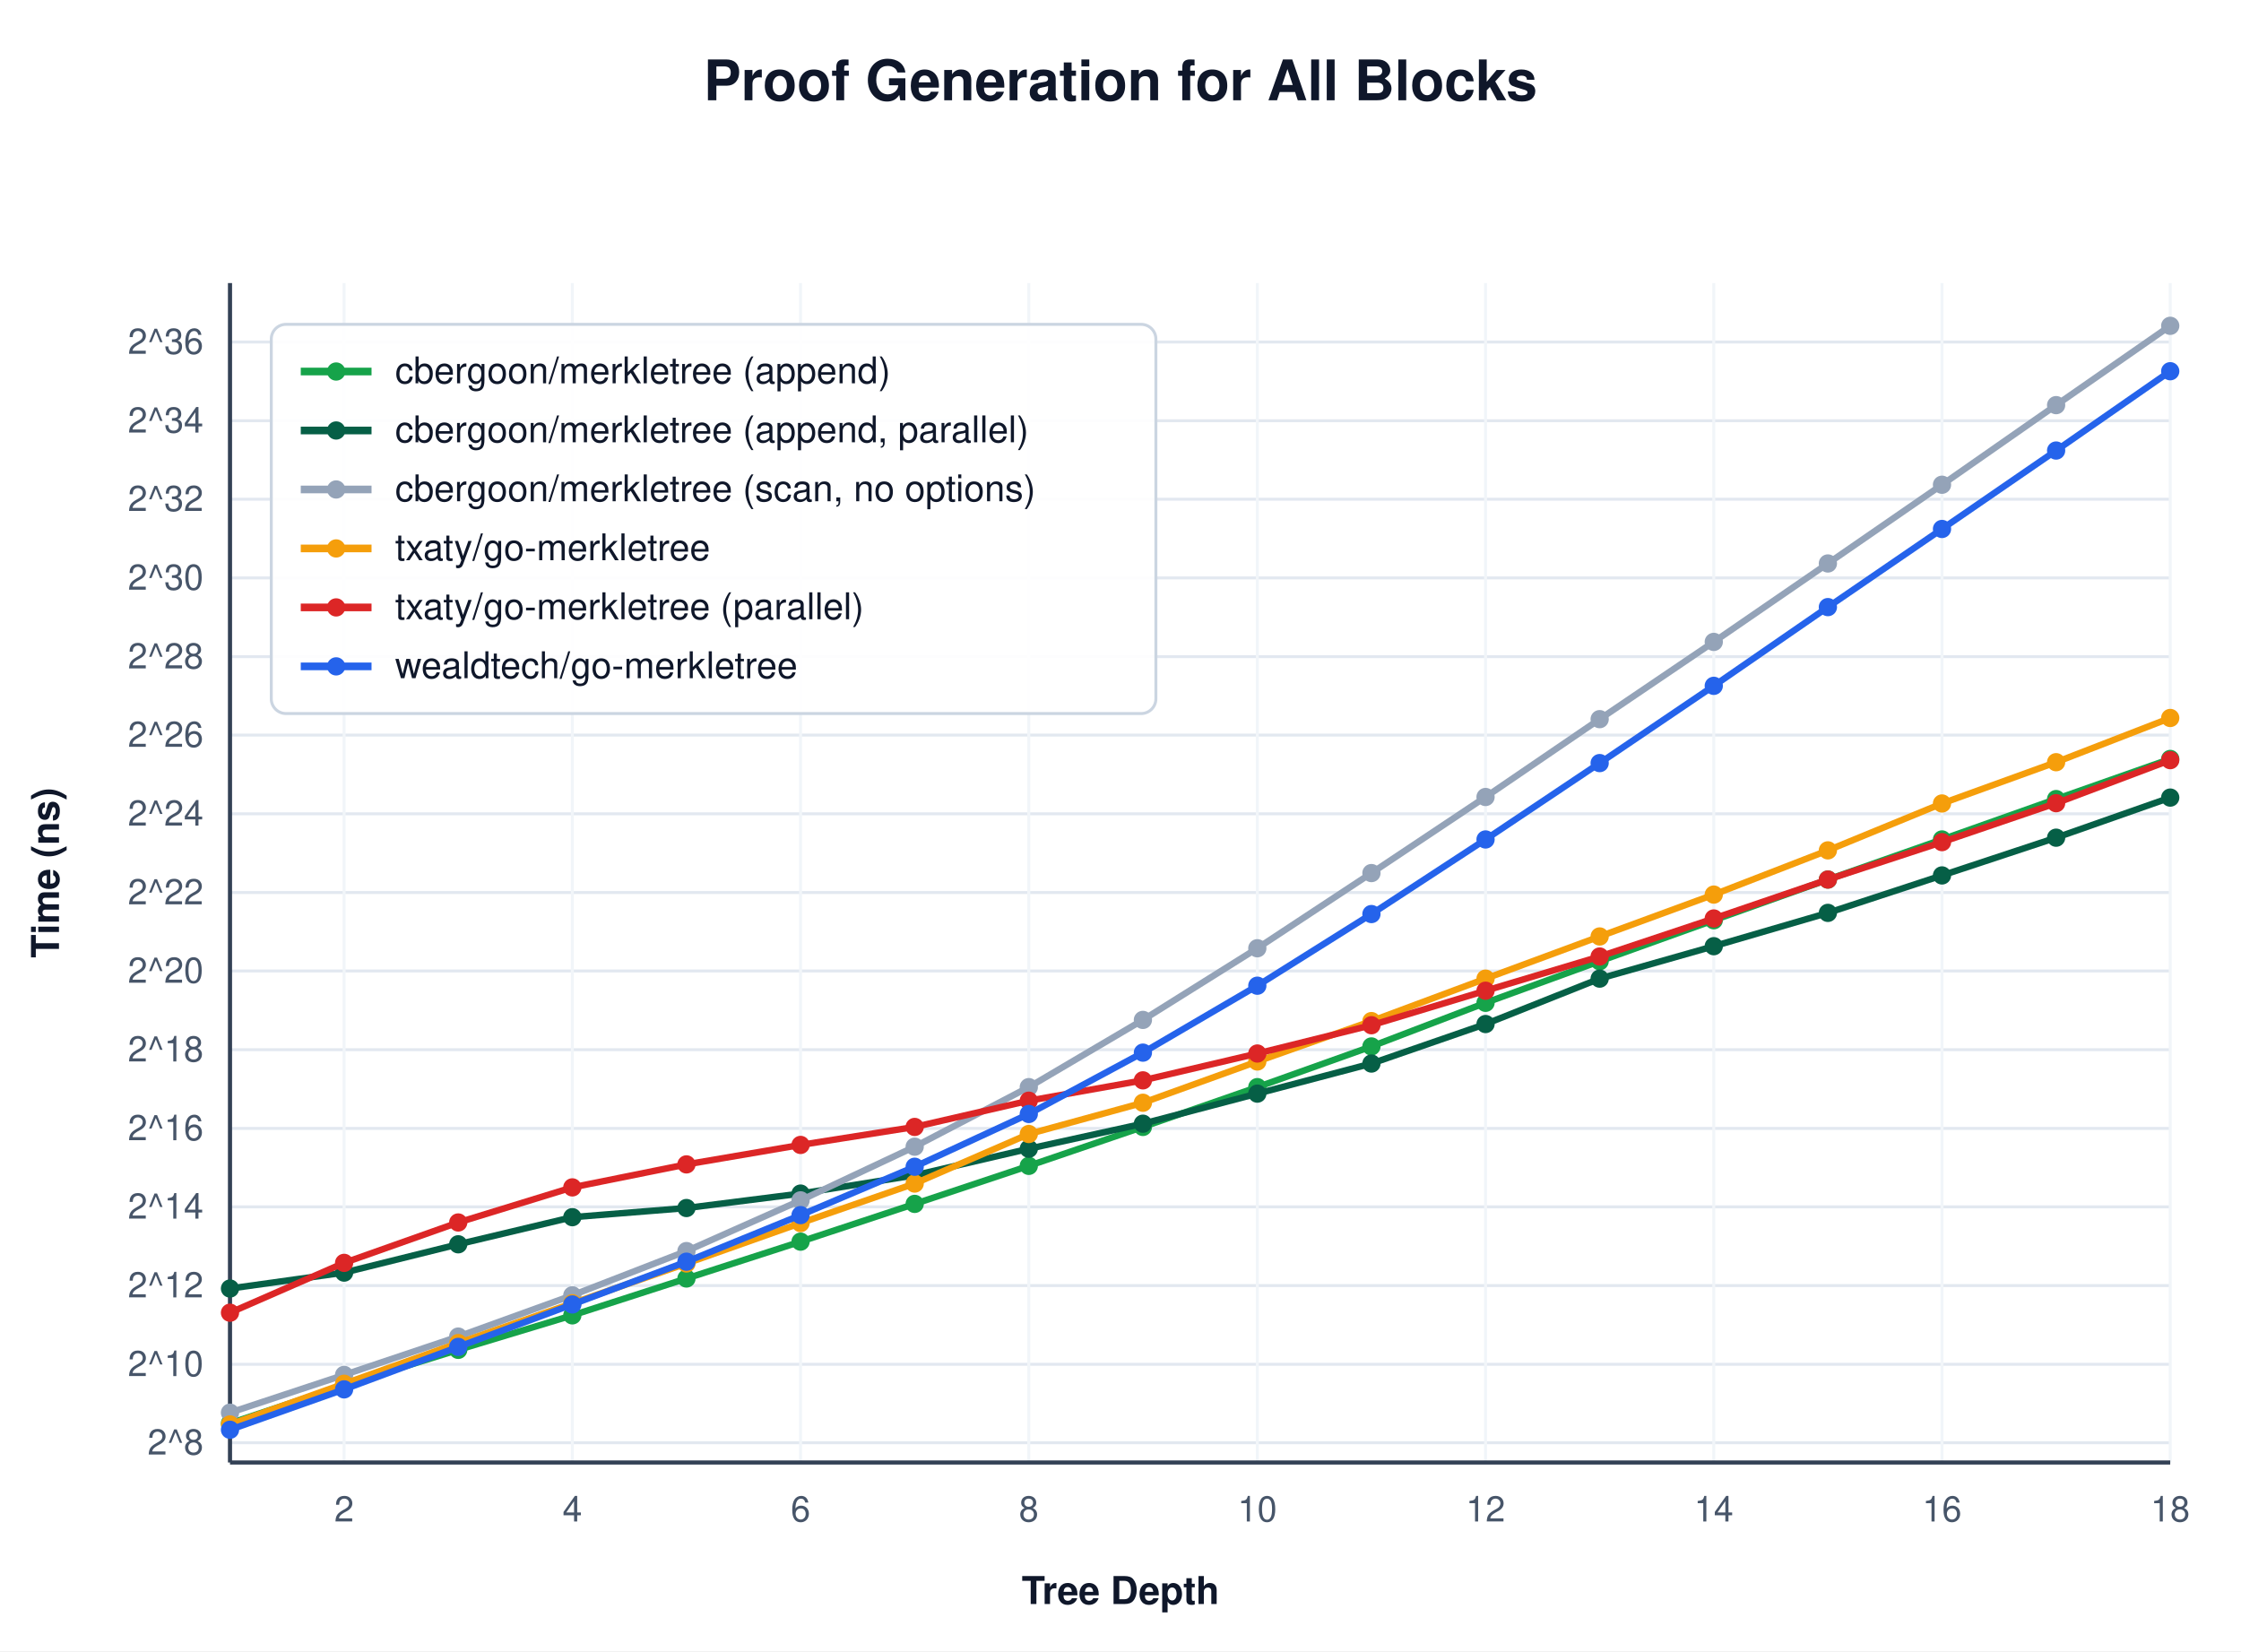
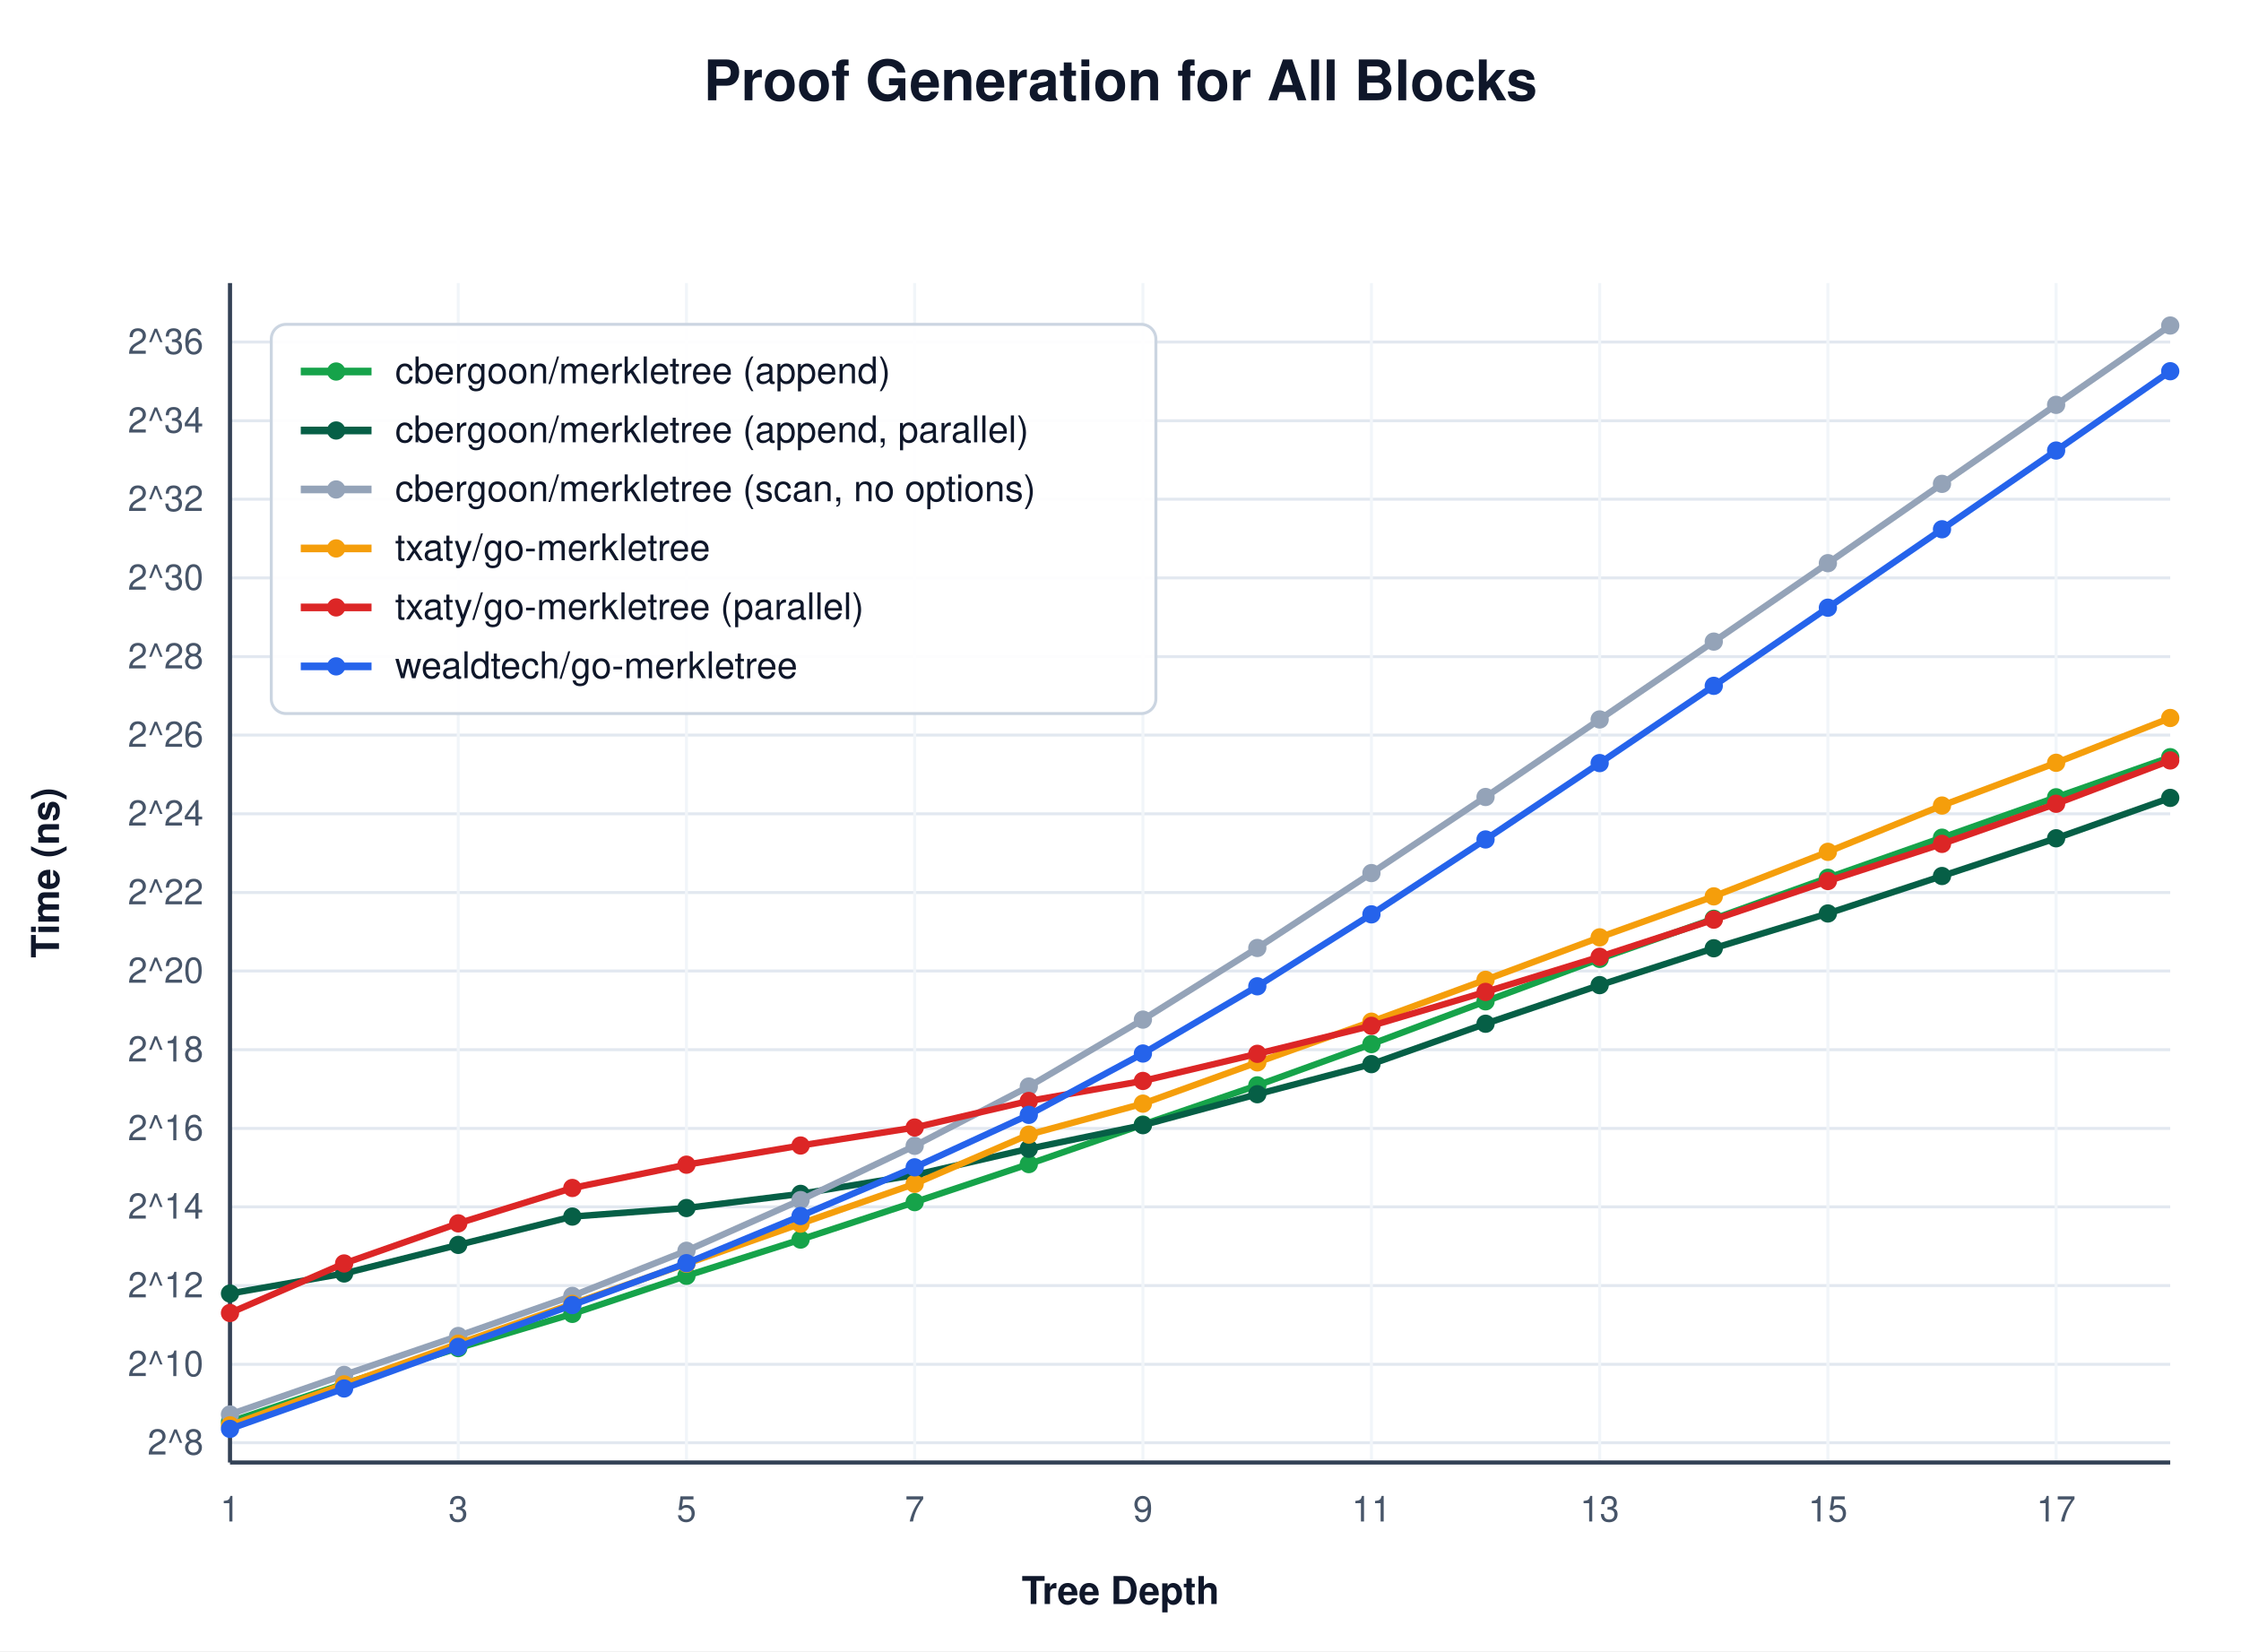
<svg xmlns="http://www.w3.org/2000/svg" viewBox="0 0 760 560" width="760" height="560" font-family="-apple-system,BlinkMacSystemFont,Segoe UI,Helvetica,Arial,sans-serif">
  <rect width="760" height="560" fill="#ffffff" />
  <text x="380" y="34" text-anchor="middle" font-size="19" font-weight="600" fill="#0f172a">Proof Generation for All Blocks</text>
  <line x1="78.0" y1="489.3" x2="736.0" y2="489.3" stroke="#e2e8f0" stroke-width="1" />
  <text x="69.0" y="493.3" text-anchor="end" font-size="12" fill="#475569">2^8</text>
  <line x1="78.0" y1="462.7" x2="736.0" y2="462.7" stroke="#e2e8f0" stroke-width="1" />
  <text x="69.0" y="466.7" text-anchor="end" font-size="12" fill="#475569">2^10</text>
  <line x1="78.0" y1="436.0" x2="736.0" y2="436.0" stroke="#e2e8f0" stroke-width="1" />
  <text x="69.0" y="440.0" text-anchor="end" font-size="12" fill="#475569">2^12</text>
  <line x1="78.0" y1="409.3" x2="736.0" y2="409.3" stroke="#e2e8f0" stroke-width="1" />
  <text x="69.0" y="413.3" text-anchor="end" font-size="12" fill="#475569">2^14</text>
  <line x1="78.0" y1="382.7" x2="736.0" y2="382.7" stroke="#e2e8f0" stroke-width="1" />
  <text x="69.0" y="386.7" text-anchor="end" font-size="12" fill="#475569">2^16</text>
  <line x1="78.0" y1="356.0" x2="736.0" y2="356.0" stroke="#e2e8f0" stroke-width="1" />
  <text x="69.0" y="360.0" text-anchor="end" font-size="12" fill="#475569">2^18</text>
  <line x1="78.0" y1="329.3" x2="736.0" y2="329.3" stroke="#e2e8f0" stroke-width="1" />
  <text x="69.0" y="333.3" text-anchor="end" font-size="12" fill="#475569">2^20</text>
  <line x1="78.0" y1="302.7" x2="736.0" y2="302.7" stroke="#e2e8f0" stroke-width="1" />
  <text x="69.0" y="306.7" text-anchor="end" font-size="12" fill="#475569">2^22</text>
  <line x1="78.0" y1="276.0" x2="736.0" y2="276.0" stroke="#e2e8f0" stroke-width="1" />
  <text x="69.0" y="280.0" text-anchor="end" font-size="12" fill="#475569">2^24</text>
  <line x1="78.0" y1="249.3" x2="736.0" y2="249.3" stroke="#e2e8f0" stroke-width="1" />
  <text x="69.0" y="253.3" text-anchor="end" font-size="12" fill="#475569">2^26</text>
  <line x1="78.0" y1="222.7" x2="736.0" y2="222.7" stroke="#e2e8f0" stroke-width="1" />
  <text x="69.0" y="226.7" text-anchor="end" font-size="12" fill="#475569">2^28</text>
  <line x1="78.0" y1="196.0" x2="736.0" y2="196.0" stroke="#e2e8f0" stroke-width="1" />
  <text x="69.0" y="200.0" text-anchor="end" font-size="12" fill="#475569">2^30</text>
  <line x1="78.0" y1="169.3" x2="736.0" y2="169.3" stroke="#e2e8f0" stroke-width="1" />
  <text x="69.0" y="173.3" text-anchor="end" font-size="12" fill="#475569">2^32</text>
  <line x1="78.0" y1="142.7" x2="736.0" y2="142.7" stroke="#e2e8f0" stroke-width="1" />
  <text x="69.0" y="146.7" text-anchor="end" font-size="12" fill="#475569">2^34</text>
  <line x1="78.0" y1="116.0" x2="736.0" y2="116.0" stroke="#e2e8f0" stroke-width="1" />
  <text x="69.0" y="120.0" text-anchor="end" font-size="12" fill="#475569">2^36</text>
-   <line x1="116.7" y1="96.0" x2="116.7" y2="496.0" stroke="#f1f5f9" stroke-width="1" />
-   <text x="116.7" y="516.0" text-anchor="middle" font-size="12" fill="#475569">2</text>
-   <line x1="194.1" y1="96.0" x2="194.1" y2="496.0" stroke="#f1f5f9" stroke-width="1" />
-   <text x="194.1" y="516.0" text-anchor="middle" font-size="12" fill="#475569">4</text>
-   <line x1="271.5" y1="96.0" x2="271.5" y2="496.0" stroke="#f1f5f9" stroke-width="1" />
-   <text x="271.5" y="516.0" text-anchor="middle" font-size="12" fill="#475569">6</text>
-   <line x1="348.9" y1="96.0" x2="348.9" y2="496.0" stroke="#f1f5f9" stroke-width="1" />
-   <text x="348.9" y="516.0" text-anchor="middle" font-size="12" fill="#475569">8</text>
-   <line x1="426.4" y1="96.0" x2="426.4" y2="496.0" stroke="#f1f5f9" stroke-width="1" />
-   <text x="426.4" y="516.0" text-anchor="middle" font-size="12" fill="#475569">10</text>
-   <line x1="503.8" y1="96.0" x2="503.8" y2="496.0" stroke="#f1f5f9" stroke-width="1" />
-   <text x="503.8" y="516.0" text-anchor="middle" font-size="12" fill="#475569">12</text>
-   <line x1="581.2" y1="96.0" x2="581.2" y2="496.0" stroke="#f1f5f9" stroke-width="1" />
-   <text x="581.2" y="516.0" text-anchor="middle" font-size="12" fill="#475569">14</text>
-   <line x1="658.6" y1="96.0" x2="658.6" y2="496.0" stroke="#f1f5f9" stroke-width="1" />
-   <text x="658.6" y="516.0" text-anchor="middle" font-size="12" fill="#475569">16</text>
-   <line x1="736.0" y1="96.0" x2="736.0" y2="496.0" stroke="#f1f5f9" stroke-width="1" />
-   <text x="736.0" y="516.0" text-anchor="middle" font-size="12" fill="#475569">18</text>
+   <line x1="78.0" y1="96.0" x2="78.0" y2="496.0" stroke="#f1f5f9" stroke-width="1" />
+   <text x="78.0" y="516.0" text-anchor="middle" font-size="12" fill="#475569">1</text>
+   <line x1="155.4" y1="96.0" x2="155.4" y2="496.0" stroke="#f1f5f9" stroke-width="1" />
+   <text x="155.4" y="516.0" text-anchor="middle" font-size="12" fill="#475569">3</text>
+   <line x1="232.8" y1="96.0" x2="232.8" y2="496.0" stroke="#f1f5f9" stroke-width="1" />
+   <text x="232.8" y="516.0" text-anchor="middle" font-size="12" fill="#475569">5</text>
+   <line x1="310.2" y1="96.0" x2="310.2" y2="496.0" stroke="#f1f5f9" stroke-width="1" />
+   <text x="310.2" y="516.0" text-anchor="middle" font-size="12" fill="#475569">7</text>
+   <line x1="387.6" y1="96.0" x2="387.6" y2="496.0" stroke="#f1f5f9" stroke-width="1" />
+   <text x="387.6" y="516.0" text-anchor="middle" font-size="12" fill="#475569">9</text>
+   <line x1="465.1" y1="96.0" x2="465.1" y2="496.0" stroke="#f1f5f9" stroke-width="1" />
+   <text x="465.1" y="516.0" text-anchor="middle" font-size="12" fill="#475569">11</text>
+   <line x1="542.5" y1="96.0" x2="542.5" y2="496.0" stroke="#f1f5f9" stroke-width="1" />
+   <text x="542.5" y="516.0" text-anchor="middle" font-size="12" fill="#475569">13</text>
+   <line x1="619.9" y1="96.0" x2="619.9" y2="496.0" stroke="#f1f5f9" stroke-width="1" />
+   <text x="619.9" y="516.0" text-anchor="middle" font-size="12" fill="#475569">15</text>
+   <line x1="697.3" y1="96.0" x2="697.3" y2="496.0" stroke="#f1f5f9" stroke-width="1" />
+   <text x="697.3" y="516.0" text-anchor="middle" font-size="12" fill="#475569">17</text>
  <line x1="78.0" y1="96.0" x2="78.0" y2="496.0" stroke="#334155" stroke-width="1.4" />
  <line x1="78.0" y1="496.0" x2="736.0" y2="496.0" stroke="#334155" stroke-width="1.4" />
  <text x="380" y="544" text-anchor="middle" font-size="13" font-weight="600" fill="#0f172a">Tree Depth</text>
  <text transform="translate(20,296) rotate(-90)" text-anchor="middle" font-size="13" font-weight="600" fill="#0f172a">Time (ns)</text>
-   <polyline fill="none" stroke="#16a34a" stroke-width="2.2" stroke-linejoin="round" points="78.0,482.7 116.7,469.8 155.4,457.8 194.1,446.1 232.8,433.6 271.5,421.1 310.2,408.3 348.9,395.4 387.6,382.2 426.4,368.7 465.1,354.9 503.8,340.1 542.5,326.0 581.2,312.1 619.9,298.3 658.6,284.7 697.3,271.0 736.0,257.4" />
-   <circle cx="78.0" cy="482.7" r="3.1" fill="#16a34a" />
-   <circle cx="116.7" cy="469.8" r="3.1" fill="#16a34a" />
-   <circle cx="155.4" cy="457.8" r="3.1" fill="#16a34a" />
-   <circle cx="194.1" cy="446.1" r="3.1" fill="#16a34a" />
-   <circle cx="232.8" cy="433.6" r="3.1" fill="#16a34a" />
-   <circle cx="271.5" cy="421.1" r="3.1" fill="#16a34a" />
-   <circle cx="310.2" cy="408.3" r="3.1" fill="#16a34a" />
-   <circle cx="348.9" cy="395.4" r="3.1" fill="#16a34a" />
-   <circle cx="387.6" cy="382.2" r="3.1" fill="#16a34a" />
-   <circle cx="426.4" cy="368.7" r="3.1" fill="#16a34a" />
-   <circle cx="465.1" cy="354.9" r="3.1" fill="#16a34a" />
-   <circle cx="503.8" cy="340.1" r="3.1" fill="#16a34a" />
-   <circle cx="542.5" cy="326.0" r="3.1" fill="#16a34a" />
-   <circle cx="581.2" cy="312.1" r="3.1" fill="#16a34a" />
-   <circle cx="619.9" cy="298.3" r="3.1" fill="#16a34a" />
-   <circle cx="658.6" cy="284.7" r="3.1" fill="#16a34a" />
-   <circle cx="697.3" cy="271.0" r="3.1" fill="#16a34a" />
-   <circle cx="736.0" cy="257.4" r="3.1" fill="#16a34a" />
-   <polyline fill="none" stroke="#065f46" stroke-width="2.2" stroke-linejoin="round" points="78.0,437.0 116.7,431.6 155.4,422.0 194.1,412.8 232.8,409.7 271.5,404.8 310.2,398.6 348.9,389.6 387.6,381.1 426.4,370.9 465.1,360.7 503.8,347.3 542.5,331.9 581.2,320.9 619.9,309.6 658.6,296.9 697.3,284.1 736.0,270.5" />
-   <circle cx="78.0" cy="437.0" r="3.1" fill="#065f46" />
-   <circle cx="116.7" cy="431.6" r="3.1" fill="#065f46" />
-   <circle cx="155.4" cy="422.0" r="3.1" fill="#065f46" />
-   <circle cx="194.1" cy="412.8" r="3.1" fill="#065f46" />
+   <polyline fill="none" stroke="#16a34a" stroke-width="2.2" stroke-linejoin="round" points="78.0,482.2 116.7,469.3 155.4,457.2 194.1,445.6 232.8,432.7 271.5,420.4 310.2,407.7 348.9,394.8 387.6,381.4 426.4,368.1 465.1,354.1 503.8,339.6 542.5,325.2 581.2,311.6 619.9,297.7 658.6,284.1 697.3,270.4 736.0,256.8" />
+   <circle cx="78.0" cy="482.2" r="3.1" fill="#16a34a" />
+   <circle cx="116.7" cy="469.3" r="3.1" fill="#16a34a" />
+   <circle cx="155.4" cy="457.2" r="3.1" fill="#16a34a" />
+   <circle cx="194.1" cy="445.6" r="3.1" fill="#16a34a" />
+   <circle cx="232.8" cy="432.7" r="3.1" fill="#16a34a" />
+   <circle cx="271.5" cy="420.4" r="3.1" fill="#16a34a" />
+   <circle cx="310.2" cy="407.7" r="3.1" fill="#16a34a" />
+   <circle cx="348.9" cy="394.8" r="3.1" fill="#16a34a" />
+   <circle cx="387.6" cy="381.4" r="3.1" fill="#16a34a" />
+   <circle cx="426.4" cy="368.1" r="3.1" fill="#16a34a" />
+   <circle cx="465.1" cy="354.1" r="3.1" fill="#16a34a" />
+   <circle cx="503.8" cy="339.6" r="3.1" fill="#16a34a" />
+   <circle cx="542.5" cy="325.2" r="3.1" fill="#16a34a" />
+   <circle cx="581.2" cy="311.6" r="3.1" fill="#16a34a" />
+   <circle cx="619.9" cy="297.7" r="3.1" fill="#16a34a" />
+   <circle cx="658.6" cy="284.1" r="3.1" fill="#16a34a" />
+   <circle cx="697.3" cy="270.4" r="3.1" fill="#16a34a" />
+   <circle cx="736.0" cy="256.8" r="3.1" fill="#16a34a" />
+   <polyline fill="none" stroke="#065f46" stroke-width="2.2" stroke-linejoin="round" points="78.0,438.7 116.7,431.9 155.4,422.2 194.1,412.6 232.8,409.7 271.5,404.9 310.2,398.5 348.9,389.6 387.6,381.6 426.4,371.1 465.1,360.9 503.8,347.2 542.5,334.1 581.2,321.6 619.9,309.8 658.6,297.1 697.3,284.3 736.0,270.6" />
+   <circle cx="78.0" cy="438.7" r="3.1" fill="#065f46" />
+   <circle cx="116.7" cy="431.9" r="3.1" fill="#065f46" />
+   <circle cx="155.4" cy="422.2" r="3.1" fill="#065f46" />
+   <circle cx="194.1" cy="412.6" r="3.1" fill="#065f46" />
  <circle cx="232.8" cy="409.7" r="3.1" fill="#065f46" />
-   <circle cx="271.5" cy="404.8" r="3.1" fill="#065f46" />
-   <circle cx="310.2" cy="398.6" r="3.1" fill="#065f46" />
+   <circle cx="271.5" cy="404.9" r="3.1" fill="#065f46" />
+   <circle cx="310.2" cy="398.5" r="3.1" fill="#065f46" />
  <circle cx="348.9" cy="389.6" r="3.1" fill="#065f46" />
-   <circle cx="387.6" cy="381.1" r="3.1" fill="#065f46" />
-   <circle cx="426.4" cy="370.9" r="3.1" fill="#065f46" />
-   <circle cx="465.1" cy="360.7" r="3.1" fill="#065f46" />
-   <circle cx="503.8" cy="347.3" r="3.1" fill="#065f46" />
-   <circle cx="542.5" cy="331.9" r="3.1" fill="#065f46" />
-   <circle cx="581.2" cy="320.9" r="3.1" fill="#065f46" />
-   <circle cx="619.9" cy="309.6" r="3.1" fill="#065f46" />
-   <circle cx="658.6" cy="296.9" r="3.1" fill="#065f46" />
-   <circle cx="697.3" cy="284.1" r="3.1" fill="#065f46" />
-   <circle cx="736.0" cy="270.5" r="3.1" fill="#065f46" />
-   <polyline fill="none" stroke="#94a3b8" stroke-width="2.2" stroke-linejoin="round" points="78.0,479.1 116.7,466.3 155.4,453.3 194.1,439.3 232.8,424.3 271.5,407.1 310.2,388.9 348.9,368.7 387.6,345.9 426.4,321.6 465.1,296.1 503.8,270.3 542.5,243.9 581.2,217.7 619.9,191.1 658.6,164.4 697.3,137.4 736.0,110.5" />
-   <circle cx="78.0" cy="479.1" r="3.1" fill="#94a3b8" />
+   <circle cx="387.6" cy="381.6" r="3.1" fill="#065f46" />
+   <circle cx="426.4" cy="371.1" r="3.1" fill="#065f46" />
+   <circle cx="465.1" cy="360.9" r="3.1" fill="#065f46" />
+   <circle cx="503.8" cy="347.2" r="3.1" fill="#065f46" />
+   <circle cx="542.5" cy="334.1" r="3.1" fill="#065f46" />
+   <circle cx="581.2" cy="321.6" r="3.1" fill="#065f46" />
+   <circle cx="619.9" cy="309.8" r="3.1" fill="#065f46" />
+   <circle cx="658.6" cy="297.1" r="3.1" fill="#065f46" />
+   <circle cx="697.3" cy="284.3" r="3.1" fill="#065f46" />
+   <circle cx="736.0" cy="270.6" r="3.1" fill="#065f46" />
+   <polyline fill="none" stroke="#94a3b8" stroke-width="2.2" stroke-linejoin="round" points="78.0,479.7 116.7,466.3 155.4,453.1 194.1,439.5 232.8,424.2 271.5,407.0 310.2,388.6 348.9,368.5 387.6,345.8 426.4,321.5 465.1,296.1 503.8,270.3 542.5,244.0 581.2,217.6 619.9,191.0 658.6,164.1 697.3,137.3 736.0,110.4" />
+   <circle cx="78.0" cy="479.7" r="3.1" fill="#94a3b8" />
  <circle cx="116.7" cy="466.3" r="3.1" fill="#94a3b8" />
-   <circle cx="155.4" cy="453.3" r="3.1" fill="#94a3b8" />
-   <circle cx="194.1" cy="439.3" r="3.1" fill="#94a3b8" />
-   <circle cx="232.8" cy="424.3" r="3.1" fill="#94a3b8" />
-   <circle cx="271.5" cy="407.1" r="3.1" fill="#94a3b8" />
-   <circle cx="310.2" cy="388.9" r="3.1" fill="#94a3b8" />
-   <circle cx="348.9" cy="368.7" r="3.1" fill="#94a3b8" />
-   <circle cx="387.6" cy="345.9" r="3.1" fill="#94a3b8" />
-   <circle cx="426.4" cy="321.6" r="3.1" fill="#94a3b8" />
+   <circle cx="155.4" cy="453.1" r="3.1" fill="#94a3b8" />
+   <circle cx="194.1" cy="439.5" r="3.1" fill="#94a3b8" />
+   <circle cx="232.8" cy="424.2" r="3.1" fill="#94a3b8" />
+   <circle cx="271.5" cy="407.0" r="3.1" fill="#94a3b8" />
+   <circle cx="310.2" cy="388.6" r="3.1" fill="#94a3b8" />
+   <circle cx="348.9" cy="368.5" r="3.1" fill="#94a3b8" />
+   <circle cx="387.6" cy="345.8" r="3.1" fill="#94a3b8" />
+   <circle cx="426.4" cy="321.5" r="3.1" fill="#94a3b8" />
  <circle cx="465.1" cy="296.1" r="3.1" fill="#94a3b8" />
  <circle cx="503.8" cy="270.3" r="3.1" fill="#94a3b8" />
-   <circle cx="542.5" cy="243.9" r="3.1" fill="#94a3b8" />
-   <circle cx="581.2" cy="217.7" r="3.1" fill="#94a3b8" />
-   <circle cx="619.9" cy="191.1" r="3.1" fill="#94a3b8" />
-   <circle cx="658.6" cy="164.4" r="3.1" fill="#94a3b8" />
-   <circle cx="697.3" cy="137.4" r="3.1" fill="#94a3b8" />
-   <circle cx="736.0" cy="110.5" r="3.1" fill="#94a3b8" />
-   <polyline fill="none" stroke="#f59e0b" stroke-width="2.2" stroke-linejoin="round" points="78.0,483.1 116.7,469.3 155.4,455.5 194.1,442.0 232.8,428.5 271.5,414.8 310.2,401.4 348.9,384.6 387.6,374.0 426.4,360.0 465.1,346.3 503.8,331.9 542.5,317.6 581.2,303.4 619.9,288.4 658.6,272.5 697.3,258.5 736.0,243.5" />
-   <circle cx="78.0" cy="483.1" r="3.1" fill="#f59e0b" />
-   <circle cx="116.7" cy="469.3" r="3.1" fill="#f59e0b" />
-   <circle cx="155.4" cy="455.5" r="3.1" fill="#f59e0b" />
-   <circle cx="194.1" cy="442.0" r="3.1" fill="#f59e0b" />
-   <circle cx="232.8" cy="428.5" r="3.1" fill="#f59e0b" />
-   <circle cx="271.5" cy="414.8" r="3.1" fill="#f59e0b" />
-   <circle cx="310.2" cy="401.4" r="3.1" fill="#f59e0b" />
-   <circle cx="348.9" cy="384.6" r="3.1" fill="#f59e0b" />
-   <circle cx="387.6" cy="374.0" r="3.1" fill="#f59e0b" />
-   <circle cx="426.4" cy="360.0" r="3.1" fill="#f59e0b" />
-   <circle cx="465.1" cy="346.3" r="3.1" fill="#f59e0b" />
-   <circle cx="503.8" cy="331.9" r="3.1" fill="#f59e0b" />
-   <circle cx="542.5" cy="317.6" r="3.1" fill="#f59e0b" />
-   <circle cx="581.2" cy="303.4" r="3.1" fill="#f59e0b" />
-   <circle cx="619.9" cy="288.4" r="3.1" fill="#f59e0b" />
-   <circle cx="658.6" cy="272.5" r="3.1" fill="#f59e0b" />
-   <circle cx="697.3" cy="258.5" r="3.1" fill="#f59e0b" />
+   <circle cx="542.5" cy="244.0" r="3.1" fill="#94a3b8" />
+   <circle cx="581.2" cy="217.6" r="3.1" fill="#94a3b8" />
+   <circle cx="619.9" cy="191.0" r="3.1" fill="#94a3b8" />
+   <circle cx="658.6" cy="164.1" r="3.1" fill="#94a3b8" />
+   <circle cx="697.3" cy="137.3" r="3.1" fill="#94a3b8" />
+   <circle cx="736.0" cy="110.4" r="3.1" fill="#94a3b8" />
+   <polyline fill="none" stroke="#f59e0b" stroke-width="2.2" stroke-linejoin="round" points="78.0,483.4 116.7,469.5 155.4,455.7 194.1,442.2 232.8,428.6 271.5,415.0 310.2,401.5 348.9,384.8 387.6,374.3 426.4,360.3 465.1,346.5 503.8,332.3 542.5,317.9 581.2,304.0 619.9,288.9 658.6,273.2 697.3,258.7 736.0,243.5" />
+   <circle cx="78.0" cy="483.4" r="3.1" fill="#f59e0b" />
+   <circle cx="116.7" cy="469.5" r="3.1" fill="#f59e0b" />
+   <circle cx="155.4" cy="455.7" r="3.1" fill="#f59e0b" />
+   <circle cx="194.1" cy="442.2" r="3.1" fill="#f59e0b" />
+   <circle cx="232.8" cy="428.6" r="3.1" fill="#f59e0b" />
+   <circle cx="271.5" cy="415.0" r="3.1" fill="#f59e0b" />
+   <circle cx="310.2" cy="401.5" r="3.1" fill="#f59e0b" />
+   <circle cx="348.9" cy="384.8" r="3.1" fill="#f59e0b" />
+   <circle cx="387.6" cy="374.3" r="3.1" fill="#f59e0b" />
+   <circle cx="426.4" cy="360.3" r="3.1" fill="#f59e0b" />
+   <circle cx="465.1" cy="346.5" r="3.1" fill="#f59e0b" />
+   <circle cx="503.8" cy="332.3" r="3.1" fill="#f59e0b" />
+   <circle cx="542.5" cy="317.9" r="3.1" fill="#f59e0b" />
+   <circle cx="581.2" cy="304.0" r="3.1" fill="#f59e0b" />
+   <circle cx="619.9" cy="288.9" r="3.1" fill="#f59e0b" />
+   <circle cx="658.6" cy="273.2" r="3.1" fill="#f59e0b" />
+   <circle cx="697.3" cy="258.7" r="3.1" fill="#f59e0b" />
  <circle cx="736.0" cy="243.5" r="3.1" fill="#f59e0b" />
-   <polyline fill="none" stroke="#dc2626" stroke-width="2.2" stroke-linejoin="round" points="78.0,445.2 116.7,428.3 155.4,414.6 194.1,402.7 232.8,394.9 271.5,388.3 310.2,382.2 348.9,373.3 387.6,366.4 426.4,357.3 465.1,347.7 503.8,336.0 542.5,324.4 581.2,311.5 619.9,298.3 658.6,285.6 697.3,272.4 736.0,257.8" />
-   <circle cx="78.0" cy="445.2" r="3.1" fill="#dc2626" />
-   <circle cx="116.7" cy="428.3" r="3.1" fill="#dc2626" />
-   <circle cx="155.4" cy="414.6" r="3.1" fill="#dc2626" />
-   <circle cx="194.1" cy="402.7" r="3.1" fill="#dc2626" />
-   <circle cx="232.8" cy="394.9" r="3.1" fill="#dc2626" />
-   <circle cx="271.5" cy="388.3" r="3.1" fill="#dc2626" />
-   <circle cx="310.2" cy="382.2" r="3.1" fill="#dc2626" />
-   <circle cx="348.9" cy="373.3" r="3.1" fill="#dc2626" />
-   <circle cx="387.6" cy="366.4" r="3.1" fill="#dc2626" />
-   <circle cx="426.4" cy="357.3" r="3.1" fill="#dc2626" />
-   <circle cx="465.1" cy="347.7" r="3.1" fill="#dc2626" />
-   <circle cx="503.8" cy="336.0" r="3.1" fill="#dc2626" />
-   <circle cx="542.5" cy="324.4" r="3.1" fill="#dc2626" />
-   <circle cx="581.2" cy="311.5" r="3.1" fill="#dc2626" />
-   <circle cx="619.9" cy="298.3" r="3.1" fill="#dc2626" />
-   <circle cx="658.6" cy="285.6" r="3.1" fill="#dc2626" />
-   <circle cx="697.3" cy="272.4" r="3.1" fill="#dc2626" />
-   <circle cx="736.0" cy="257.8" r="3.1" fill="#dc2626" />
-   <polyline fill="none" stroke="#2563eb" stroke-width="2.2" stroke-linejoin="round" points="78.0,484.9 116.7,471.2 155.4,456.8 194.1,442.4 232.8,427.9 271.5,412.1 310.2,395.7 348.9,377.8 387.6,357.0 426.4,334.3 465.1,310.0 503.8,284.7 542.5,258.8 581.2,232.6 619.9,205.9 658.6,179.4 697.3,152.8 736.0,125.9" />
-   <circle cx="78.0" cy="484.9" r="3.1" fill="#2563eb" />
-   <circle cx="116.7" cy="471.2" r="3.1" fill="#2563eb" />
+   <polyline fill="none" stroke="#dc2626" stroke-width="2.2" stroke-linejoin="round" points="78.0,445.3 116.7,428.5 155.4,414.9 194.1,402.9 232.8,395.0 271.5,388.5 310.2,382.4 348.9,373.4 387.6,366.6 426.4,357.4 465.1,347.9 503.8,336.4 542.5,324.5 581.2,311.9 619.9,298.8 658.6,286.2 697.3,272.6 736.0,257.9" />
+   <circle cx="78.0" cy="445.3" r="3.1" fill="#dc2626" />
+   <circle cx="116.7" cy="428.5" r="3.1" fill="#dc2626" />
+   <circle cx="155.4" cy="414.9" r="3.1" fill="#dc2626" />
+   <circle cx="194.1" cy="402.9" r="3.1" fill="#dc2626" />
+   <circle cx="232.8" cy="395.0" r="3.1" fill="#dc2626" />
+   <circle cx="271.5" cy="388.5" r="3.1" fill="#dc2626" />
+   <circle cx="310.2" cy="382.4" r="3.1" fill="#dc2626" />
+   <circle cx="348.9" cy="373.4" r="3.1" fill="#dc2626" />
+   <circle cx="387.6" cy="366.6" r="3.1" fill="#dc2626" />
+   <circle cx="426.4" cy="357.4" r="3.1" fill="#dc2626" />
+   <circle cx="465.1" cy="347.9" r="3.1" fill="#dc2626" />
+   <circle cx="503.8" cy="336.4" r="3.1" fill="#dc2626" />
+   <circle cx="542.5" cy="324.5" r="3.1" fill="#dc2626" />
+   <circle cx="581.2" cy="311.9" r="3.1" fill="#dc2626" />
+   <circle cx="619.9" cy="298.8" r="3.1" fill="#dc2626" />
+   <circle cx="658.6" cy="286.2" r="3.1" fill="#dc2626" />
+   <circle cx="697.3" cy="272.6" r="3.1" fill="#dc2626" />
+   <circle cx="736.0" cy="257.9" r="3.1" fill="#dc2626" />
+   <polyline fill="none" stroke="#2563eb" stroke-width="2.2" stroke-linejoin="round" points="78.0,484.6 116.7,470.9 155.4,456.8 194.1,442.6 232.8,428.4 271.5,412.4 310.2,395.9 348.9,378.1 387.6,357.3 426.4,334.5 465.1,310.1 503.8,284.7 542.5,258.8 581.2,232.6 619.9,206.1 658.6,179.5 697.3,152.8 736.0,125.9" />
+   <circle cx="78.0" cy="484.6" r="3.1" fill="#2563eb" />
+   <circle cx="116.7" cy="470.9" r="3.1" fill="#2563eb" />
  <circle cx="155.4" cy="456.8" r="3.1" fill="#2563eb" />
-   <circle cx="194.1" cy="442.4" r="3.1" fill="#2563eb" />
-   <circle cx="232.8" cy="427.9" r="3.1" fill="#2563eb" />
-   <circle cx="271.5" cy="412.1" r="3.1" fill="#2563eb" />
-   <circle cx="310.2" cy="395.7" r="3.1" fill="#2563eb" />
-   <circle cx="348.9" cy="377.8" r="3.1" fill="#2563eb" />
-   <circle cx="387.6" cy="357.0" r="3.1" fill="#2563eb" />
-   <circle cx="426.4" cy="334.3" r="3.1" fill="#2563eb" />
-   <circle cx="465.1" cy="310.0" r="3.1" fill="#2563eb" />
+   <circle cx="194.1" cy="442.6" r="3.1" fill="#2563eb" />
+   <circle cx="232.8" cy="428.4" r="3.1" fill="#2563eb" />
+   <circle cx="271.5" cy="412.4" r="3.1" fill="#2563eb" />
+   <circle cx="310.2" cy="395.9" r="3.1" fill="#2563eb" />
+   <circle cx="348.9" cy="378.1" r="3.1" fill="#2563eb" />
+   <circle cx="387.6" cy="357.3" r="3.1" fill="#2563eb" />
+   <circle cx="426.4" cy="334.5" r="3.1" fill="#2563eb" />
+   <circle cx="465.1" cy="310.1" r="3.1" fill="#2563eb" />
  <circle cx="503.8" cy="284.7" r="3.1" fill="#2563eb" />
  <circle cx="542.5" cy="258.8" r="3.1" fill="#2563eb" />
  <circle cx="581.2" cy="232.6" r="3.1" fill="#2563eb" />
-   <circle cx="619.9" cy="205.9" r="3.1" fill="#2563eb" />
-   <circle cx="658.6" cy="179.4" r="3.1" fill="#2563eb" />
+   <circle cx="619.9" cy="206.1" r="3.1" fill="#2563eb" />
+   <circle cx="658.6" cy="179.5" r="3.1" fill="#2563eb" />
  <circle cx="697.3" cy="152.8" r="3.1" fill="#2563eb" />
  <circle cx="736.0" cy="125.9" r="3.1" fill="#2563eb" />
  <rect x="92.0" y="110.0" width="300" height="132" rx="5" fill="#ffffff" fill-opacity="0.92" stroke="#cbd5e1" />
  <line x1="102.0" y1="126.0" x2="126.0" y2="126.0" stroke="#16a34a" stroke-width="2.6" />
  <circle cx="114.0" cy="126.0" r="3.1" fill="#16a34a" />
  <text x="134.0" y="130.0" font-size="12.5" fill="#0f172a">cbergoon/merkletree (append)</text>
  <line x1="102.0" y1="146.0" x2="126.0" y2="146.0" stroke="#065f46" stroke-width="2.6" />
  <circle cx="114.0" cy="146.0" r="3.1" fill="#065f46" />
  <text x="134.0" y="150.0" font-size="12.5" fill="#0f172a">cbergoon/merkletree (append, parallel)</text>
  <line x1="102.0" y1="166.0" x2="126.0" y2="166.0" stroke="#94a3b8" stroke-width="2.6" />
  <circle cx="114.0" cy="166.0" r="3.1" fill="#94a3b8" />
  <text x="134.0" y="170.0" font-size="12.5" fill="#0f172a">cbergoon/merkletree (scan, no options)</text>
  <line x1="102.0" y1="186.0" x2="126.0" y2="186.0" stroke="#f59e0b" stroke-width="2.6" />
  <circle cx="114.0" cy="186.0" r="3.1" fill="#f59e0b" />
  <text x="134.0" y="190.0" font-size="12.5" fill="#0f172a">txaty/go-merkletree</text>
  <line x1="102.0" y1="206.0" x2="126.0" y2="206.0" stroke="#dc2626" stroke-width="2.6" />
  <circle cx="114.0" cy="206.0" r="3.1" fill="#dc2626" />
  <text x="134.0" y="210.0" font-size="12.5" fill="#0f172a">txaty/go-merkletree (parallel)</text>
  <line x1="102.0" y1="226.0" x2="126.0" y2="226.0" stroke="#2563eb" stroke-width="2.6" />
  <circle cx="114.0" cy="226.0" r="3.1" fill="#2563eb" />
  <text x="134.0" y="230.0" font-size="12.5" fill="#0f172a">wealdtech/go-merkletree</text>
</svg>
